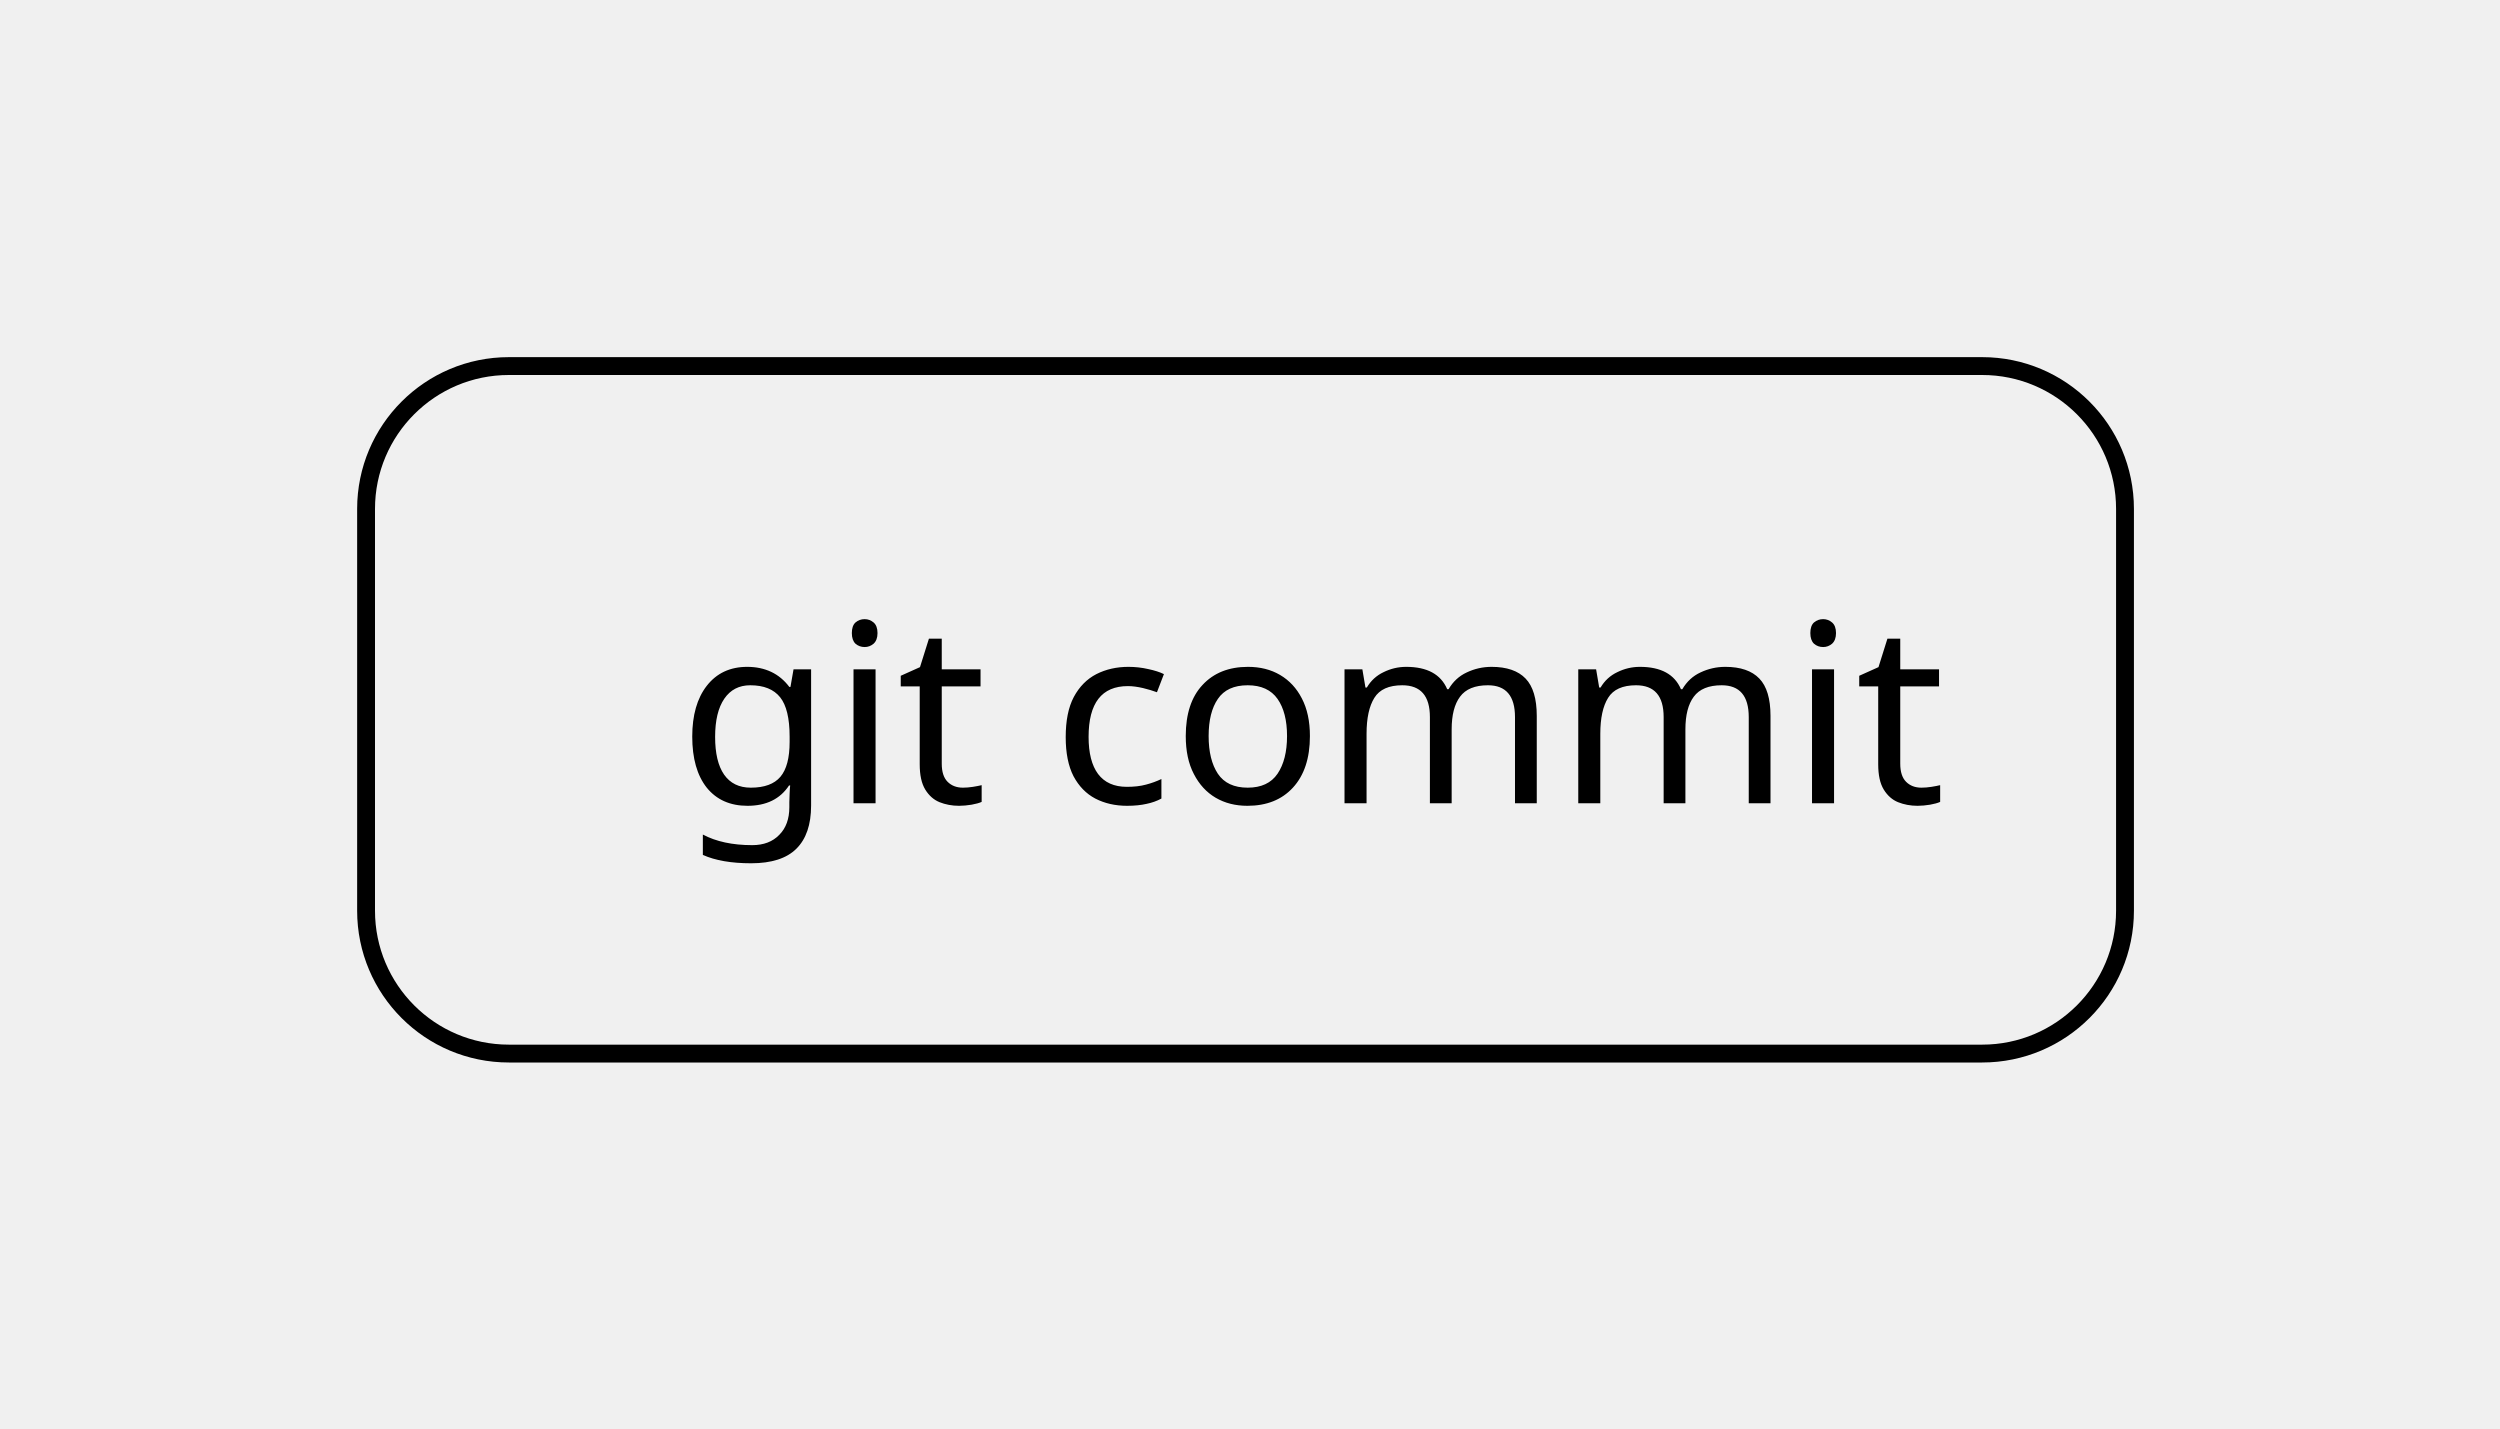
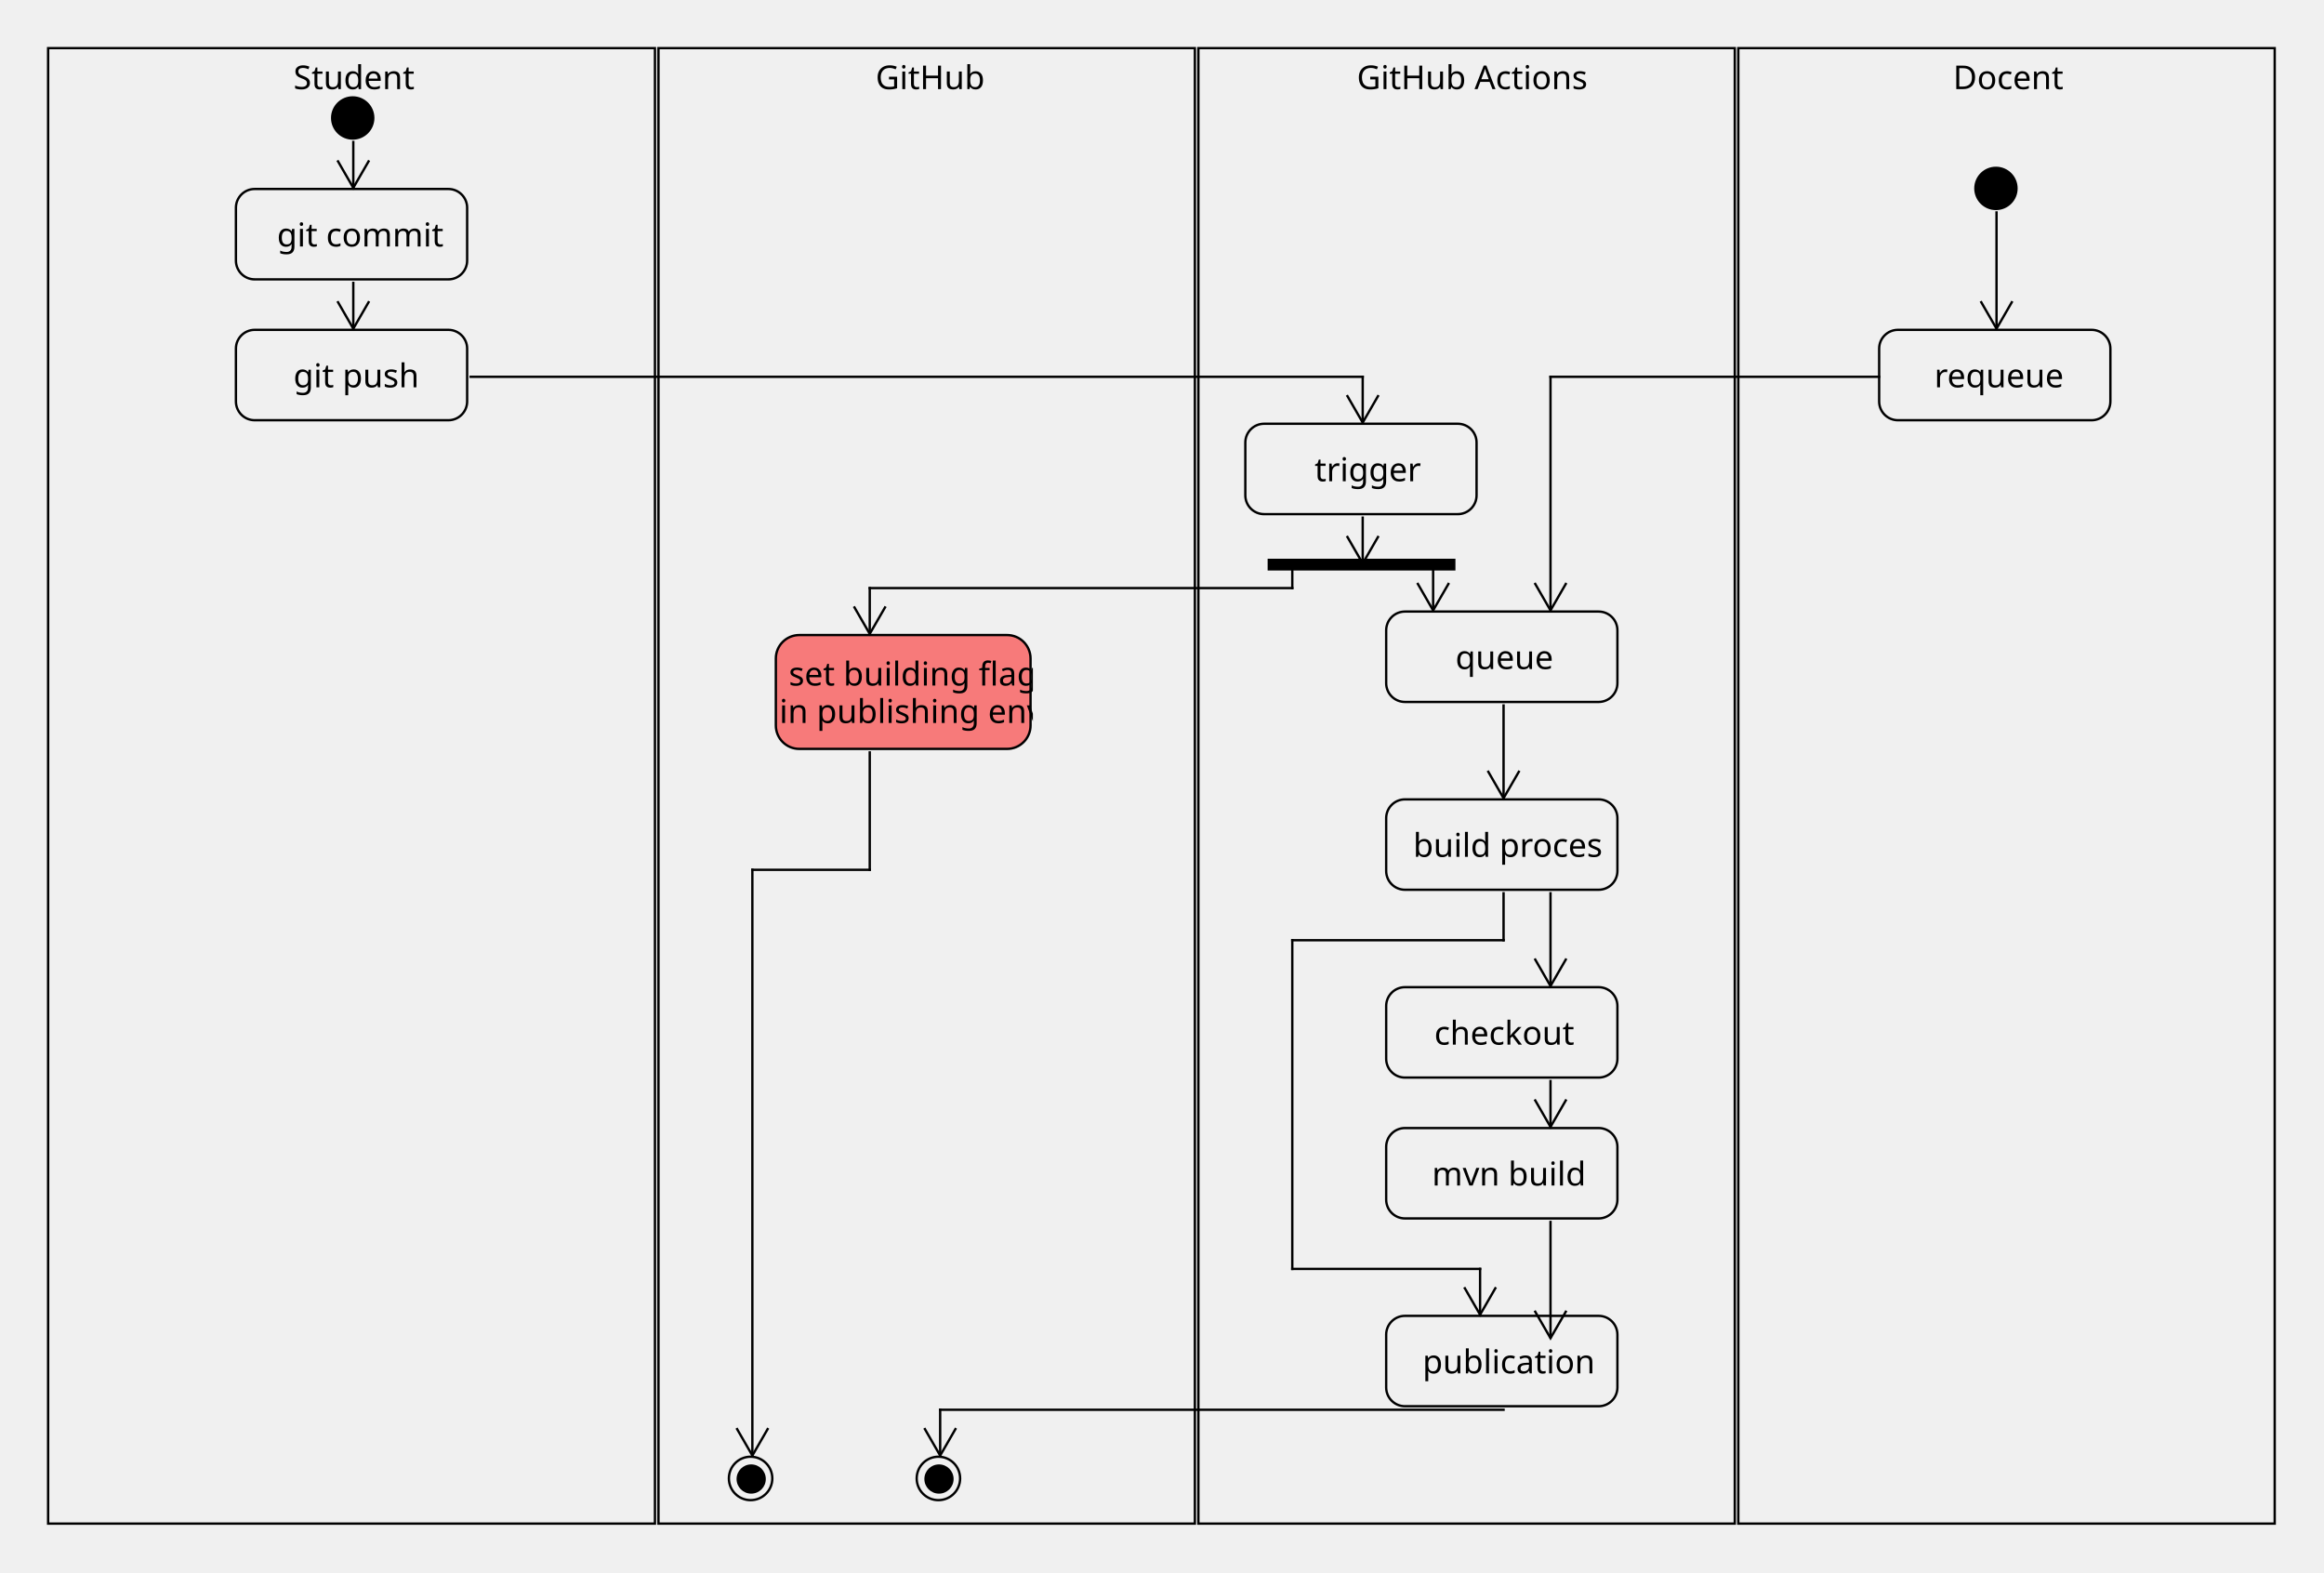
- <svg xmlns="http://www.w3.org/2000/svg" fill-opacity="1" color-rendering="auto" color-interpolation="auto" text-rendering="auto" stroke="black" stroke-linecap="square" width="140" stroke-miterlimit="10" shape-rendering="auto" stroke-opacity="1" fill="black" stroke-dasharray="none" font-weight="normal" stroke-width="1" viewBox="250 190 140 80" height="80" font-family="'Dialog'" font-style="normal" stroke-linejoin="miter" font-size="12px" stroke-dashoffset="0" image-rendering="auto">
+ <svg xmlns="http://www.w3.org/2000/svg" fill-opacity="1" color-rendering="auto" color-interpolation="auto" text-rendering="auto" stroke="black" stroke-linecap="square" width="990" stroke-miterlimit="10" shape-rendering="auto" stroke-opacity="1" fill="black" stroke-dasharray="none" font-weight="normal" stroke-width="1" viewBox="170 130 990 670" height="670" font-family="'Dialog'" font-style="normal" stroke-linejoin="miter" font-size="12px" stroke-dashoffset="0" image-rendering="auto">
  <defs id="genericDefs" />
  <g>
    <defs id="defs1">
      <clipPath clipPathUnits="userSpaceOnUse" id="clipPath1">
        <path d="M0 0 L2147483647 0 L2147483647 2147483647 L0 2147483647 L0 0 Z" />
      </clipPath>
      <clipPath clipPathUnits="userSpaceOnUse" id="clipPath2">
        <path d="M0 0 L0 40 L100 40 L100 0 Z" />
      </clipPath>
+       <clipPath clipPathUnits="userSpaceOnUse" id="clipPath3">
+         <path d="M0 0 L0 20 L20 20 L20 0 Z" />
+       </clipPath>
+       <clipPath clipPathUnits="userSpaceOnUse" id="clipPath4">
+         <path d="M0 0 L0 630 L230 630 L230 0 Z" />
+       </clipPath>
+       <clipPath clipPathUnits="userSpaceOnUse" id="clipPath5">
+         <path d="M0 0 L0 50 L110 50 L110 0 Z" />
+       </clipPath>
+       <clipPath clipPathUnits="userSpaceOnUse" id="clipPath6">
+         <path d="M0 0 L0 20 L80 20 L80 0 Z" />
+       </clipPath>
+       <clipPath clipPathUnits="userSpaceOnUse" id="clipPath7">
+         <path d="M0 0 L0 630 L260 630 L260 0 Z" />
+       </clipPath>
+       <clipPath clipPathUnits="userSpaceOnUse" id="clipPath8">
+         <path d="M0 0 L0 50 L30 50 L30 0 Z" />
+       </clipPath>
+       <clipPath clipPathUnits="userSpaceOnUse" id="clipPath9">
+         <path d="M0 0 L0 80 L30 80 L30 0 Z" />
+       </clipPath>
+       <clipPath clipPathUnits="userSpaceOnUse" id="clipPath10">
+         <path d="M0 0 L0 50 L270 50 L270 0 Z" />
+       </clipPath>
+       <clipPath clipPathUnits="userSpaceOnUse" id="clipPath11">
+         <path d="M0 0 L0 70 L30 70 L30 0 Z" />
+       </clipPath>
+       <clipPath clipPathUnits="userSpaceOnUse" id="clipPath12">
+         <path d="M0 0 L0 130 L170 130 L170 0 Z" />
+       </clipPath>
+       <clipPath clipPathUnits="userSpaceOnUse" id="clipPath13">
+         <path d="M0 0 L0 30 L30 30 L30 0 Z" />
+       </clipPath>
+       <clipPath clipPathUnits="userSpaceOnUse" id="clipPath14">
+         <path d="M0 0 L0 330 L80 330 L80 0 Z" />
+       </clipPath>
+       <clipPath clipPathUnits="userSpaceOnUse" id="clipPath15">
+         <path d="M0 0 L0 60 L210 60 L210 0 Z" />
+       </clipPath>
+       <clipPath clipPathUnits="userSpaceOnUse" id="clipPath16">
+         <path d="M0 0 L0 210 L120 210 L120 0 Z" />
+       </clipPath>
+       <clipPath clipPathUnits="userSpaceOnUse" id="clipPath17">
+         <path d="M0 0 L0 50 L410 50 L410 0 Z" />
+       </clipPath>
    </defs>
+     <g fill="rgb(255,255,255)" fill-opacity="0" transform="translate(270,270)" stroke-opacity="0" stroke="rgb(255,255,255)">
+       <rect x="0.5" y="0.5" clip-path="url(#clipPath2)" width="98.5" rx="8" ry="8" height="38.5" stroke="none" />
+     </g>
+     <g transform="translate(270,270)">
+       <rect x="0.5" y="0.5" clip-path="url(#clipPath2)" fill="none" width="98.5" rx="8" ry="8" height="38.5" />
+       <text x="25" font-size="14px" y="24.984" clip-path="url(#clipPath2)" font-family="sans-serif" stroke="none" xml:space="preserve">git push</text>
+     </g>
+     <g fill="rgb(255,255,255)" fill-opacity="0" transform="translate(760,610)" stroke-opacity="0" stroke="rgb(255,255,255)">
+       <rect x="0.5" y="0.5" clip-path="url(#clipPath2)" width="98.5" rx="8" ry="8" height="38.5" stroke="none" />
+     </g>
+     <g transform="translate(760,610)">
+       <rect x="0.5" y="0.5" clip-path="url(#clipPath2)" fill="none" width="98.5" rx="8" ry="8" height="38.5" />
+       <text x="20" font-size="14px" y="24.984" clip-path="url(#clipPath2)" font-family="sans-serif" stroke="none" xml:space="preserve">mvn build</text>
+     </g>
+     <g fill="rgb(255,255,255)" fill-opacity="0" transform="translate(760,550)" stroke-opacity="0" stroke="rgb(255,255,255)">
+       <rect x="0.5" y="0.5" clip-path="url(#clipPath2)" width="98.5" rx="8" ry="8" height="38.5" stroke="none" />
+     </g>
+     <g transform="translate(760,550)">
+       <rect x="0.5" y="0.5" clip-path="url(#clipPath2)" fill="none" width="98.5" rx="8" ry="8" height="38.5" />
+       <text x="21" font-size="14px" y="24.984" clip-path="url(#clipPath2)" font-family="sans-serif" stroke="none" xml:space="preserve">checkout</text>
+     </g>
+     <g transform="translate(1010,200)">
+       <circle r="8.75" clip-path="url(#clipPath3)" cx="10.25" cy="10.25" stroke="none" />
+       <circle fill="none" r="8.75" clip-path="url(#clipPath3)" cx="10.25" cy="10.25" />
+     </g>
+     <g fill="rgb(255,255,255)" fill-opacity="0" transform="translate(970,270)" stroke-opacity="0" stroke="rgb(255,255,255)">
+       <rect x="0.5" y="0.5" clip-path="url(#clipPath2)" width="98.5" rx="8" ry="8" height="38.5" stroke="none" />
+     </g>
+     <g transform="translate(970,270)">
+       <rect x="0.5" y="0.5" clip-path="url(#clipPath2)" fill="none" width="98.5" rx="8" ry="8" height="38.5" />
+       <text x="24" font-size="14px" y="24.984" clip-path="url(#clipPath2)" font-family="sans-serif" stroke="none" xml:space="preserve">requeue</text>
+     </g>
+     <g fill="rgb(255,255,255)" fill-opacity="0" transform="translate(910,150)" stroke-opacity="0" stroke="rgb(255,255,255)">
+       <rect x="0.5" width="228.5" height="628.5" y="0.5" clip-path="url(#clipPath4)" stroke="none" />
+     </g>
+     <g transform="translate(910,150)">
+       <rect fill="none" x="0.5" width="228.5" height="628.5" y="0.5" clip-path="url(#clipPath4)" />
+       <text x="92" font-size="14px" y="17.969" clip-path="url(#clipPath4)" font-family="sans-serif" stroke="none" xml:space="preserve">Docent</text>
+     </g>
+     <g fill="rgb(255,255,255)" fill-opacity="0" transform="translate(480,750)" stroke-opacity="0" stroke="rgb(255,255,255)">
+       <circle r="9.25" clip-path="url(#clipPath3)" cx="9.75" cy="9.75" stroke="none" />
+     </g>
+     <g transform="translate(480,750)">
+       <circle fill="none" r="9.25" clip-path="url(#clipPath3)" cx="9.75" cy="9.75" />
+       <circle r="6.227" clip-path="url(#clipPath3)" cx="10" cy="10" stroke="none" />
+     </g>
+     <g fill="rgb(255,255,255)" fill-opacity="0" transform="translate(480,750)" stroke-opacity="0" stroke="rgb(255,255,255)">
+       <circle fill="none" r="6.227" clip-path="url(#clipPath3)" cx="10" cy="10" />
+     </g>
+     <g fill="rgb(255,0,0)" fill-opacity="0.49" transform="translate(500,400)" stroke-opacity="0.49" stroke="rgb(255,0,0)">
+       <rect x="0.5" y="0.5" clip-path="url(#clipPath5)" width="108.5" rx="10" ry="10" height="48.5" stroke="none" />
+     </g>
+     <g transform="translate(500,400)">
+       <rect x="0.5" y="0.5" clip-path="url(#clipPath5)" fill="none" width="108.5" rx="10" ry="10" height="48.5" />
+       <text x="6" font-size="14px" y="22" clip-path="url(#clipPath5)" font-family="sans-serif" stroke="none" xml:space="preserve">set building flag</text>
+       <text x="2" font-size="14px" y="37.969" clip-path="url(#clipPath5)" font-family="sans-serif" stroke="none" xml:space="preserve">in publishing env</text>
+     </g>
+     <g stroke-width="5" transform="translate(710,360)">
+       <path fill="none" d="M0.5 10.5 L79 10.5" clip-path="url(#clipPath6)" />
+     </g>
+     <g fill="rgb(255,255,255)" fill-opacity="0" transform="translate(450,150)" stroke-opacity="0" stroke="rgb(255,255,255)">
+       <rect x="0.5" width="228.5" height="628.5" y="0.5" clip-path="url(#clipPath4)" stroke="none" />
+     </g>
+     <g transform="translate(450,150)">
+       <rect fill="none" x="0.5" width="228.5" height="628.5" y="0.5" clip-path="url(#clipPath4)" />
+       <text x="93" font-size="14px" y="17.969" clip-path="url(#clipPath4)" font-family="sans-serif" stroke="none" xml:space="preserve">GitHub </text>
+     </g>
+     <g fill="rgb(255,255,255)" fill-opacity="0" transform="translate(680,150)" stroke-opacity="0" stroke="rgb(255,255,255)">
+       <rect x="0.5" width="228.5" height="628.5" y="0.5" clip-path="url(#clipPath4)" stroke="none" />
+     </g>
+     <g transform="translate(680,150)">
+       <rect fill="none" x="0.5" width="228.5" height="628.5" y="0.5" clip-path="url(#clipPath4)" />
+       <text x="68" font-size="14px" y="17.969" clip-path="url(#clipPath4)" font-family="sans-serif" stroke="none" xml:space="preserve">GitHub Actions</text>
+     </g>
+     <g fill="rgb(255,255,255)" fill-opacity="0" transform="translate(560,750)" stroke-opacity="0" stroke="rgb(255,255,255)">
+       <circle r="9.25" clip-path="url(#clipPath3)" cx="9.75" cy="9.75" stroke="none" />
+     </g>
+     <g transform="translate(560,750)">
+       <circle fill="none" r="9.25" clip-path="url(#clipPath3)" cx="9.75" cy="9.75" />
+       <circle r="6.227" clip-path="url(#clipPath3)" cx="10" cy="10" stroke="none" />
+     </g>
+     <g fill="rgb(255,255,255)" fill-opacity="0" transform="translate(560,750)" stroke-opacity="0" stroke="rgb(255,255,255)">
+       <circle fill="none" r="6.227" clip-path="url(#clipPath3)" cx="10" cy="10" />
+     </g>
+     <g fill="rgb(255,255,255)" fill-opacity="0" transform="translate(760,690)" stroke-opacity="0" stroke="rgb(255,255,255)">
+       <rect x="0.5" y="0.5" clip-path="url(#clipPath2)" width="98.5" rx="8" ry="8" height="38.5" stroke="none" />
+     </g>
+     <g transform="translate(760,690)">
+       <rect x="0.5" y="0.5" clip-path="url(#clipPath2)" fill="none" width="98.5" rx="8" ry="8" height="38.5" />
+       <text x="16" font-size="14px" y="24.984" clip-path="url(#clipPath2)" font-family="sans-serif" stroke="none" xml:space="preserve">publication</text>
+     </g>
+     <g fill="rgb(255,255,255)" fill-opacity="0" transform="translate(760,470)" stroke-opacity="0" stroke="rgb(255,255,255)">
+       <rect x="0.5" y="0.5" clip-path="url(#clipPath2)" width="98.5" rx="8" ry="8" height="38.5" stroke="none" />
+     </g>
+     <g transform="translate(760,470)">
+       <rect x="0.5" y="0.5" clip-path="url(#clipPath2)" fill="none" width="98.5" rx="8" ry="8" height="38.5" />
+       <text x="12" font-size="14px" y="24.984" clip-path="url(#clipPath2)" font-family="sans-serif" stroke="none" xml:space="preserve">build proces</text>
+     </g>
+     <g fill="rgb(255,255,255)" fill-opacity="0" transform="translate(760,390)" stroke-opacity="0" stroke="rgb(255,255,255)">
+       <rect x="0.5" y="0.5" clip-path="url(#clipPath2)" width="98.5" rx="8" ry="8" height="38.5" stroke="none" />
+     </g>
+     <g transform="translate(760,390)">
+       <rect x="0.5" y="0.5" clip-path="url(#clipPath2)" fill="none" width="98.5" rx="8" ry="8" height="38.5" />
+       <text x="30" font-size="14px" y="24.984" clip-path="url(#clipPath2)" font-family="sans-serif" stroke="none" xml:space="preserve">queue</text>
+     </g>
+     <g fill="rgb(255,255,255)" fill-opacity="0" transform="translate(700,310)" stroke-opacity="0" stroke="rgb(255,255,255)">
+       <rect x="0.5" y="0.5" clip-path="url(#clipPath2)" width="98.5" rx="8" ry="8" height="38.5" stroke="none" />
+     </g>
+     <g transform="translate(700,310)">
+       <rect x="0.5" y="0.5" clip-path="url(#clipPath2)" fill="none" width="98.5" rx="8" ry="8" height="38.5" />
+       <text x="30" font-size="14px" y="24.984" clip-path="url(#clipPath2)" font-family="sans-serif" stroke="none" xml:space="preserve">trigger</text>
+     </g>
    <g fill="rgb(255,255,255)" fill-opacity="0" transform="translate(270,210)" stroke-opacity="0" stroke="rgb(255,255,255)">
      <rect x="0.5" y="0.5" clip-path="url(#clipPath2)" width="98.5" rx="8" ry="8" height="38.5" stroke="none" />
    </g>
    <g transform="translate(270,210)">
      <rect x="0.5" y="0.5" clip-path="url(#clipPath2)" fill="none" width="98.5" rx="8" ry="8" height="38.5" />
      <text x="18" font-size="14px" y="24.984" clip-path="url(#clipPath2)" font-family="sans-serif" stroke="none" xml:space="preserve">git commit</text>
+     </g>
+     <g transform="translate(310,170)">
+       <circle r="8.75" clip-path="url(#clipPath3)" cx="10.25" cy="10.25" stroke="none" />
+       <circle fill="none" r="8.75" clip-path="url(#clipPath3)" cx="10.25" cy="10.25" />
+     </g>
+     <g fill="rgb(255,255,255)" fill-opacity="0" transform="translate(190,150)" stroke-opacity="0" stroke="rgb(255,255,255)">
+       <rect x="0.5" width="258.5" height="628.5" y="0.5" clip-path="url(#clipPath7)" stroke="none" />
+     </g>
+     <g transform="translate(190,150)">
+       <rect fill="none" x="0.5" width="258.5" height="628.5" y="0.5" clip-path="url(#clipPath7)" />
+       <text x="105" font-size="14px" y="17.969" clip-path="url(#clipPath7)" font-family="sans-serif" stroke="none" xml:space="preserve">Student</text>
+     </g>
+     <g transform="translate(310,240)">
+       <path fill="none" d="M10.5 29.5 L10.5 10.5" clip-path="url(#clipPath8)" />
+       <path fill="none" d="M17 18.742 L10.5 30 L4 18.742" clip-path="url(#clipPath8)" />
+     </g>
+     <g transform="translate(820,640)">
+       <path fill="none" d="M10.5 59.5 L10.5 10.5" clip-path="url(#clipPath9)" />
+       <path fill="none" d="M17 48.742 L10.5 60 L4 48.742" clip-path="url(#clipPath9)" />
+     </g>
+     <g transform="translate(770,360)">
+       <path fill="none" d="M10.5 29.5 L10.5 10.5" clip-path="url(#clipPath8)" />
+       <path fill="none" d="M17 18.742 L10.5 30 L4 18.742" clip-path="url(#clipPath8)" />
+     </g>
+     <g transform="translate(560,720)">
+       <path fill="none" d="M10.5 29.5 L10.5 10.5" clip-path="url(#clipPath10)" />
+       <path fill="none" d="M10.5 10.5 L250.5 10.5" clip-path="url(#clipPath10)" />
+       <path fill="none" d="M17 18.742 L10.5 30 L4 18.742" clip-path="url(#clipPath10)" />
+     </g>
+     <g transform="translate(820,580)">
+       <path fill="none" d="M10.5 29.5 L10.5 10.5" clip-path="url(#clipPath8)" />
+       <path fill="none" d="M17 18.742 L10.5 30 L4 18.742" clip-path="url(#clipPath8)" />
+     </g>
+     <g transform="translate(820,500)">
+       <path fill="none" d="M10.5 49.5 L10.5 10.5" clip-path="url(#clipPath11)" />
+       <path fill="none" d="M17 38.742 L10.5 50 L4 38.742" clip-path="url(#clipPath11)" />
+     </g>
+     <g transform="translate(820,280)">
+       <path fill="none" d="M10.5 109.5 L10.5 10.5" clip-path="url(#clipPath12)" />
+       <path fill="none" d="M10.5 10.5 L150.5 10.5" clip-path="url(#clipPath12)" />
+       <path fill="none" d="M17 98.742 L10.5 110 L4 98.742" clip-path="url(#clipPath12)" />
+     </g>
+     <g transform="translate(1010,210)">
+       <path fill="none" d="M10.5 59.5 L10.5 10.5" clip-path="url(#clipPath9)" />
+       <path fill="none" d="M17 48.742 L10.5 60 L4 48.742" clip-path="url(#clipPath9)" />
+     </g>
+     <g transform="translate(560,740)">
+       <path fill="none" d="M� � L10.5 10.5" clip-path="url(#clipPath13)" />
+       <path fill="white" d="M� � L� � Z" clip-path="url(#clipPath13)" stroke="none" />
+       <path fill="none" d="M� � L� � Z" clip-path="url(#clipPath13)" />
+     </g>
+     <g transform="translate(480,440)">
+       <path fill="none" d="M10.5 309.5 L10.5 60.5" clip-path="url(#clipPath14)" />
+       <path fill="none" d="M10.5 60.5 L60.5 60.5" clip-path="url(#clipPath14)" />
+       <path fill="none" d="M60.5 60.5 L60.5 10.5" clip-path="url(#clipPath14)" />
+       <path fill="none" d="M17 298.742 L10.5 310 L4 298.742" clip-path="url(#clipPath14)" />
+     </g>
+     <g transform="translate(530,360)">
+       <path fill="none" d="M10.5 39.5 L10.5 20.5" clip-path="url(#clipPath15)" />
+       <path fill="none" d="M10.5 20.5 L190.5 20.5" clip-path="url(#clipPath15)" />
+       <path fill="none" d="M190.5 20.5 L190.5 10.5" clip-path="url(#clipPath15)" />
+       <path fill="none" d="M17 28.742 L10.5 40 L4 28.742" clip-path="url(#clipPath15)" />
+     </g>
+     <g transform="translate(740,340)">
+       <path fill="none" d="M10.5 29.5 L10.5 10.5" clip-path="url(#clipPath8)" />
+       <path fill="none" d="M17 18.742 L10.5 30 L4 18.742" clip-path="url(#clipPath8)" />
+     </g>
+     <g transform="translate(710,500)">
+       <path fill="none" d="M90.5 189.5 L90.5 170.5" clip-path="url(#clipPath16)" />
+       <path fill="none" d="M90.5 170.5 L10.5 170.5" clip-path="url(#clipPath16)" />
+       <path fill="none" d="M10.5 170.5 L10.5 30.5" clip-path="url(#clipPath16)" />
+       <path fill="none" d="M10.5 30.5 L100.5 30.5" clip-path="url(#clipPath16)" />
+       <path fill="none" d="M100.5 30.5 L100.5 10.5" clip-path="url(#clipPath16)" />
+       <path fill="none" d="M97 178.742 L90.5 190 L84 178.742" clip-path="url(#clipPath16)" />
+     </g>
+     <g transform="translate(800,420)">
+       <path fill="none" d="M10.5 49.5 L10.5 10.5" clip-path="url(#clipPath11)" />
+       <path fill="none" d="M17 38.742 L10.5 50 L4 38.742" clip-path="url(#clipPath11)" />
+     </g>
+     <g transform="translate(360,280)">
+       <path fill="none" d="M390.5 29.5 L390.5 10.5" clip-path="url(#clipPath17)" />
+       <path fill="none" d="M390.5 10.5 L10.5 10.5" clip-path="url(#clipPath17)" />
+       <path fill="none" d="M397 18.742 L390.5 30 L384 18.742" clip-path="url(#clipPath17)" />
+     </g>
+     <g transform="translate(310,180)">
+       <path fill="none" d="M10.5 29.5 L10.5 10.5" clip-path="url(#clipPath8)" />
+       <path fill="none" d="M17 18.742 L10.5 30 L4 18.742" clip-path="url(#clipPath8)" />
    </g>
  </g>
</svg>
